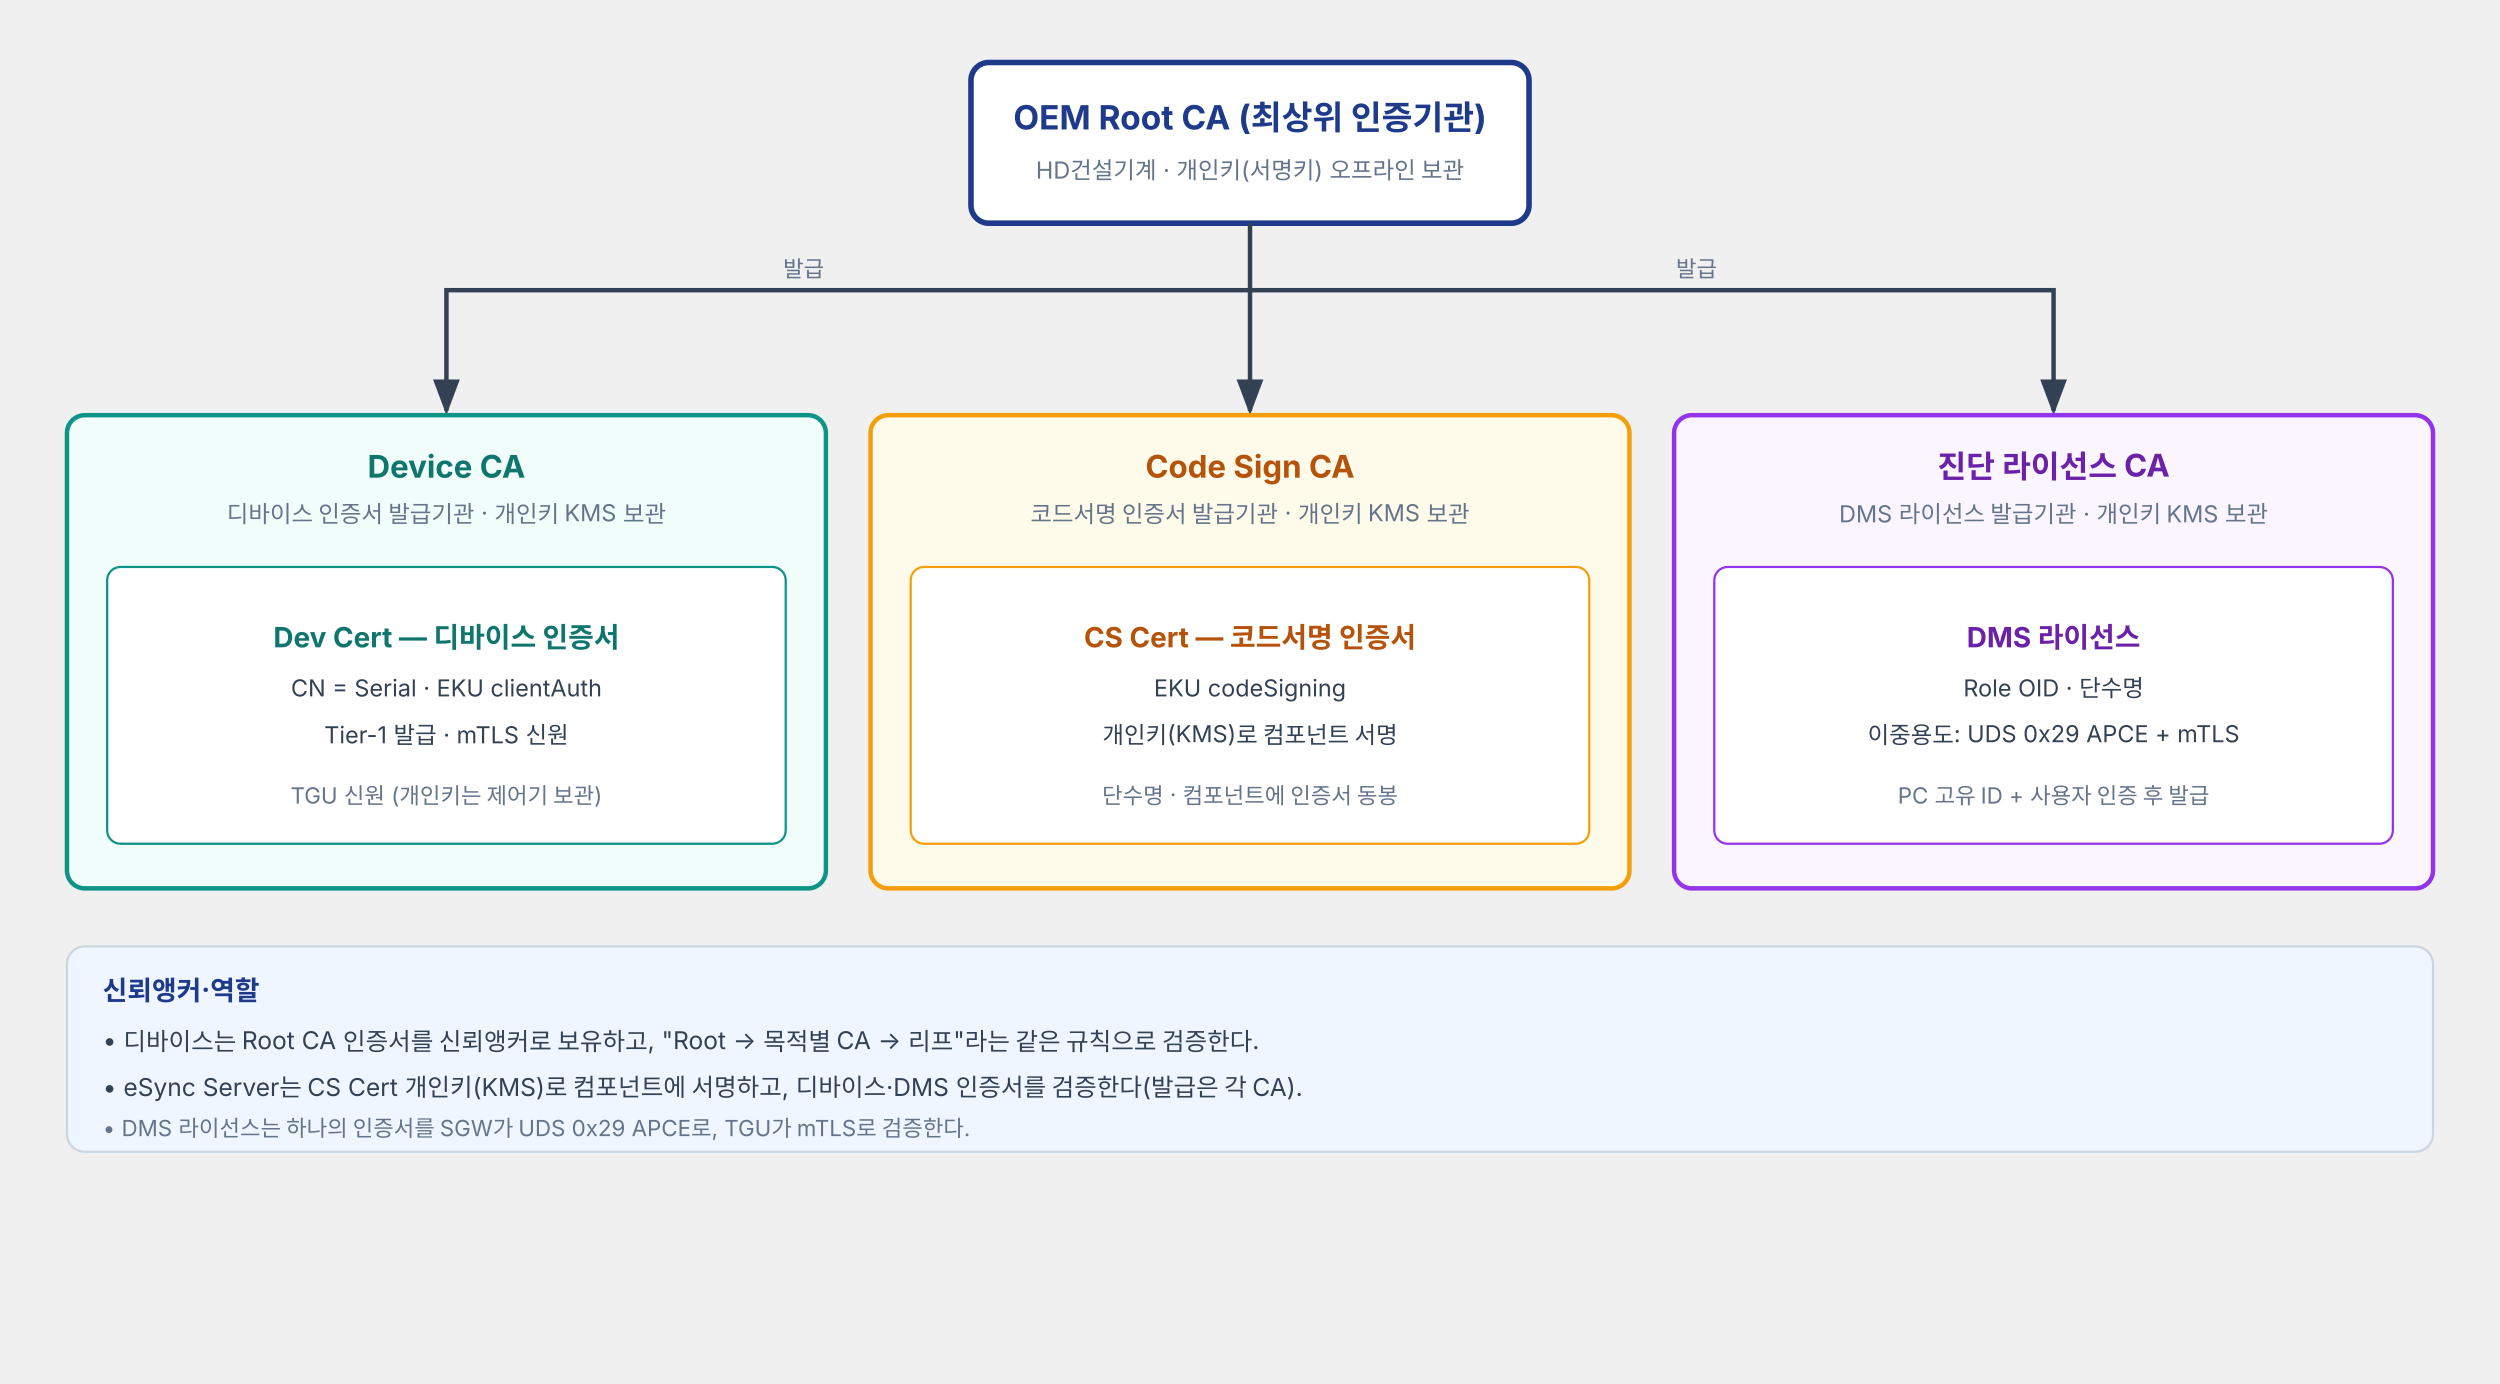
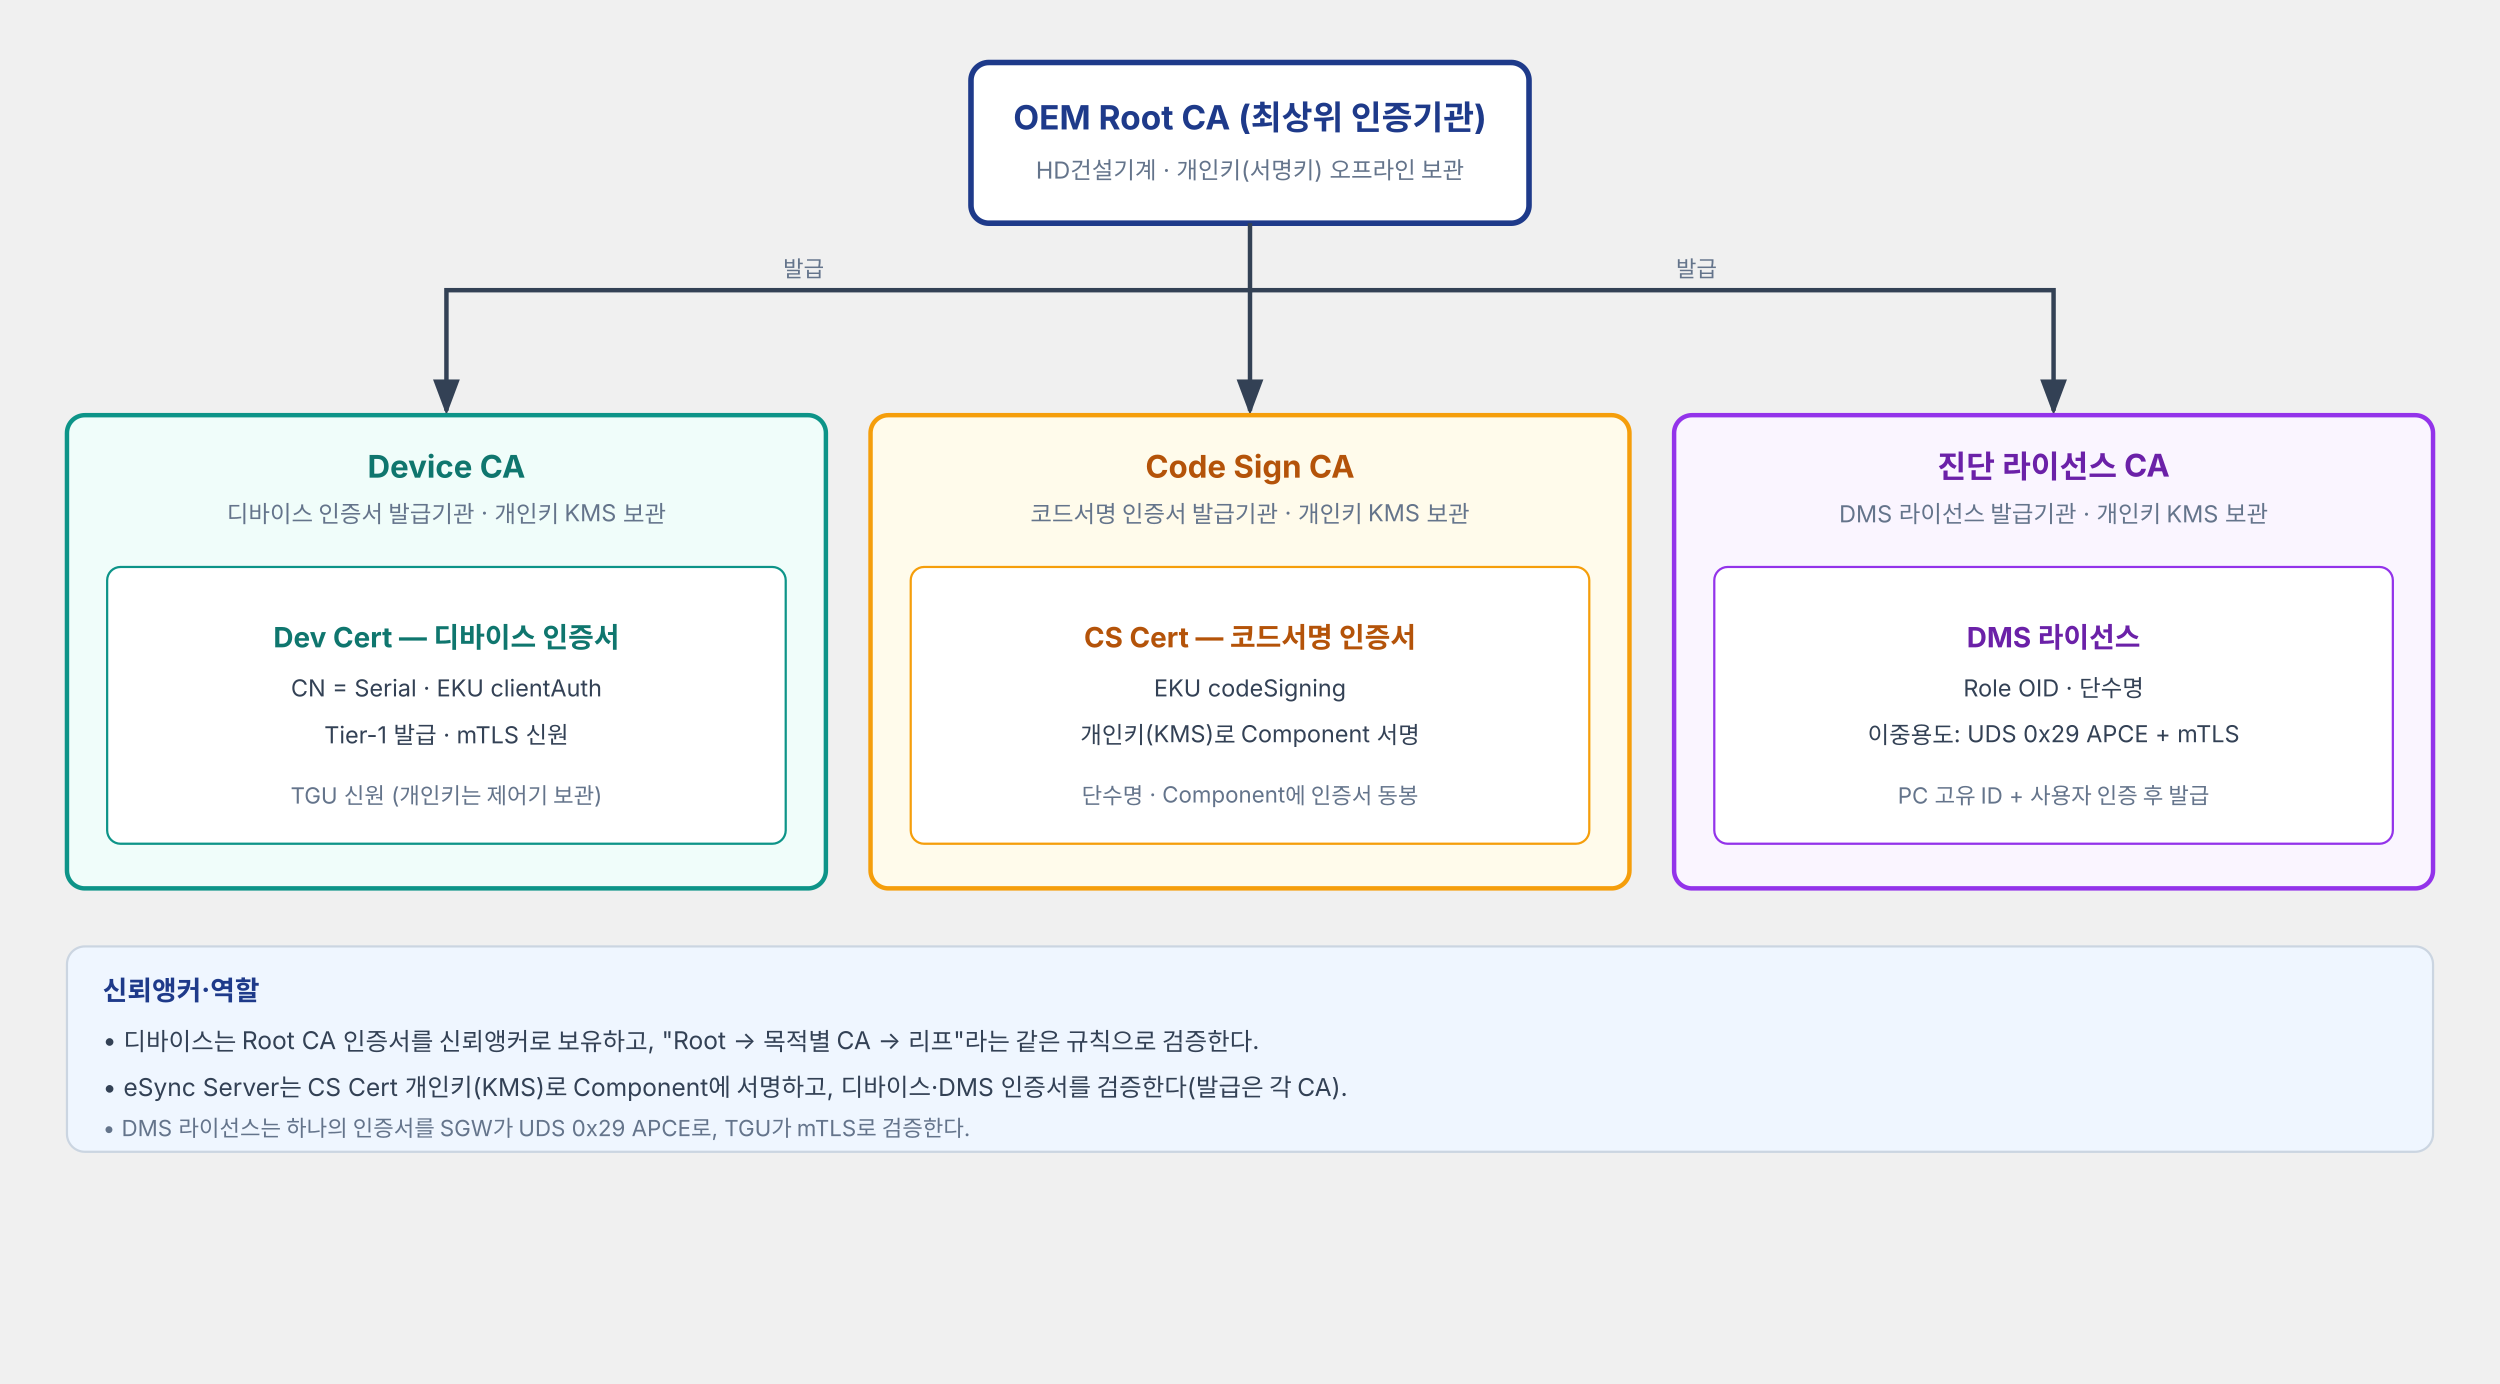
<svg xmlns="http://www.w3.org/2000/svg" viewBox="0 0 1120 620" width="1120" height="620" font-family="Inter, sans-serif">
  <rect x="435" y="28" width="250" height="72" rx="8" fill="#ffffff" stroke="#1e3a8a" stroke-width="2.5" />
  <text x="560" y="58" fill="#1e3a8a" font-size="15" font-weight="bold" text-anchor="middle">OEM Root CA (최상위 인증기관)</text>
  <text x="560" y="80" fill="#64748b" font-size="10.5" text-anchor="middle">HD건설기계 · 개인키(서명키) 오프라인 보관</text>
  <path d="M 560 100 L 560 130 L 200 130 L 200 184" stroke="#334155" stroke-width="2" fill="none" marker-end="url(#p-ar)" />
  <path d="M 560 130 L 560 184" stroke="#334155" stroke-width="2" fill="none" marker-end="url(#p-ar)" />
  <path d="M 560 130 L 920 130 L 920 184" stroke="#334155" stroke-width="2" fill="none" marker-end="url(#p-ar)" />
  <text x="360" y="124" fill="#64748b" font-size="10" text-anchor="middle">발급</text>
  <text x="760" y="124" fill="#64748b" font-size="10" text-anchor="middle">발급</text>
  <rect x="30" y="186" width="340" height="212" rx="8" fill="#f0fdfa" stroke="#0d9488" stroke-width="2" />
  <text x="200" y="214" fill="#0f766e" font-size="14" font-weight="bold" text-anchor="middle">Device CA</text>
  <text x="200" y="234" fill="#64748b" font-size="10.5" text-anchor="middle">디바이스 인증서 발급기관 · 개인키 KMS 보관</text>
  <rect x="48" y="254" width="304" height="124" rx="6" fill="#ffffff" stroke="#0d9488" />
  <text x="200" y="290" fill="#0f766e" font-size="12.5" font-weight="bold" text-anchor="middle">Dev Cert — 디바이스 인증서</text>
  <text x="200" y="312" fill="#334155" font-size="10.5" text-anchor="middle">CN = Serial · EKU clientAuth</text>
  <text x="200" y="333" fill="#334155" font-size="10.5" text-anchor="middle">Tier-1 발급 · mTLS 신원</text>
  <text x="200" y="360" fill="#64748b" font-size="10" text-anchor="middle">TGU 신원 (개인키는 제어기 보관)</text>
  <rect x="390" y="186" width="340" height="212" rx="8" fill="#fffbeb" stroke="#f59e0b" stroke-width="2" />
  <text x="560" y="214" fill="#b45309" font-size="14" font-weight="bold" text-anchor="middle">Code Sign CA</text>
  <text x="560" y="234" fill="#64748b" font-size="10.5" text-anchor="middle">코드서명 인증서 발급기관 · 개인키 KMS 보관</text>
  <rect x="408" y="254" width="304" height="124" rx="6" fill="#ffffff" stroke="#f59e0b" />
  <text x="560" y="290" fill="#b45309" font-size="12.5" font-weight="bold" text-anchor="middle">CS Cert — 코드서명 인증서</text>
  <text x="560" y="312" fill="#334155" font-size="10.5" text-anchor="middle">EKU codeSigning</text>
-   <text x="560" y="333" fill="#334155" font-size="10.5" text-anchor="middle">개인키(KMS)로 컴포넌트 서명</text>
-   <text x="560" y="360" fill="#64748b" font-size="10" text-anchor="middle">단수명 · 컴포넌트에 인증서 동봉</text>
+   <text x="560" y="333" fill="#334155" font-size="10.5" text-anchor="middle">개인키(KMS)로 Component 서명</text>
+   <text x="560" y="360" fill="#64748b" font-size="10" text-anchor="middle">단수명 · Component에 인증서 동봉</text>
  <rect x="750" y="186" width="340" height="212" rx="8" fill="#faf5ff" stroke="#9333ea" stroke-width="2" />
  <text x="920" y="214" fill="#6b21a8" font-size="14" font-weight="bold" text-anchor="middle">진단 라이선스 CA</text>
  <text x="920" y="234" fill="#64748b" font-size="10.5" text-anchor="middle">DMS 라이선스 발급기관 · 개인키 KMS 보관</text>
  <rect x="768" y="254" width="304" height="124" rx="6" fill="#ffffff" stroke="#9333ea" />
  <text x="920" y="290" fill="#6b21a8" font-size="12.5" font-weight="bold" text-anchor="middle">DMS 라이선스</text>
  <text x="920" y="312" fill="#334155" font-size="10.5" text-anchor="middle">Role OID · 단수명</text>
  <text x="920" y="333" fill="#334155" font-size="10.5" text-anchor="middle">이중용도: UDS 0x29 APCE + mTLS</text>
  <text x="920" y="360" fill="#64748b" font-size="10" text-anchor="middle">PC 고유 ID + 사용자 인증 후 발급</text>
  <rect x="30" y="424" width="1060" height="92" rx="8" fill="#eff6ff" stroke="#cbd5e1" />
  <text x="46" y="448" fill="#1e3a8a" font-size="12" font-weight="bold">신뢰앵커·역할</text>
  <text x="46" y="470" fill="#334155" font-size="11">• 디바이스는 Root CA 인증서를 신뢰앵커로 보유하고, "Root → 목적별 CA → 리프"라는 같은 규칙으로 검증한다.</text>
-   <text x="46" y="491" fill="#334155" font-size="11">• eSync Server는 CS Cert 개인키(KMS)로 컴포넌트에 서명하고, 디바이스·DMS 인증서를 검증한다(발급은 각 CA).</text>
+   <text x="46" y="491" fill="#334155" font-size="11">• eSync Server는 CS Cert 개인키(KMS)로 Component에 서명하고, 디바이스·DMS 인증서를 검증한다(발급은 각 CA).</text>
  <text x="46" y="509" fill="#64748b" font-size="10">• DMS 라이선스는 하나의 인증서를 SGW가 UDS 0x29 APCE로, TGU가 mTLS로 검증한다.</text>
  <defs>
    <marker id="p-ar" markerWidth="8" markerHeight="8" refX="7" refY="3" orient="auto" markerUnits="strokeWidth">
      <path d="M0,0 L0,6 L8,3 z" fill="#334155" />
    </marker>
  </defs>
</svg>
